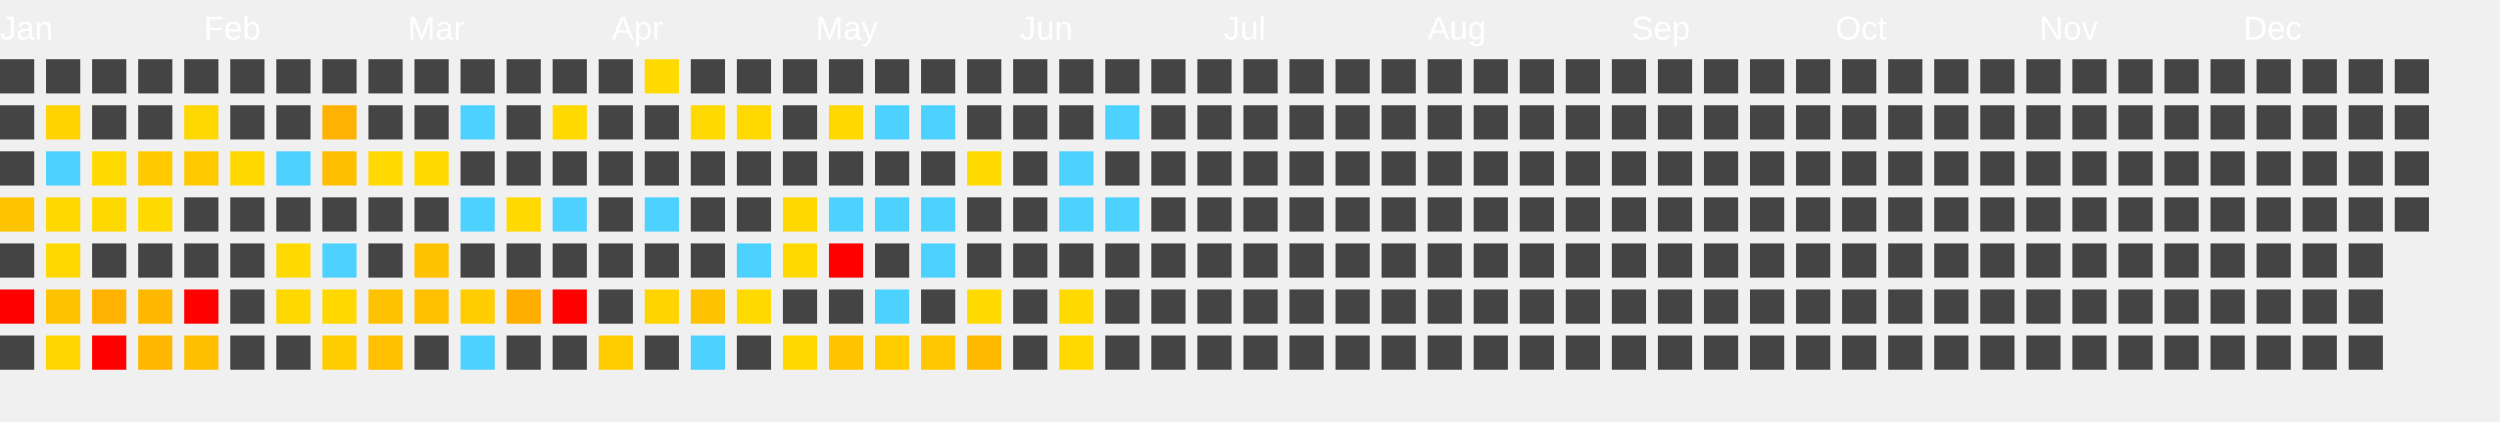
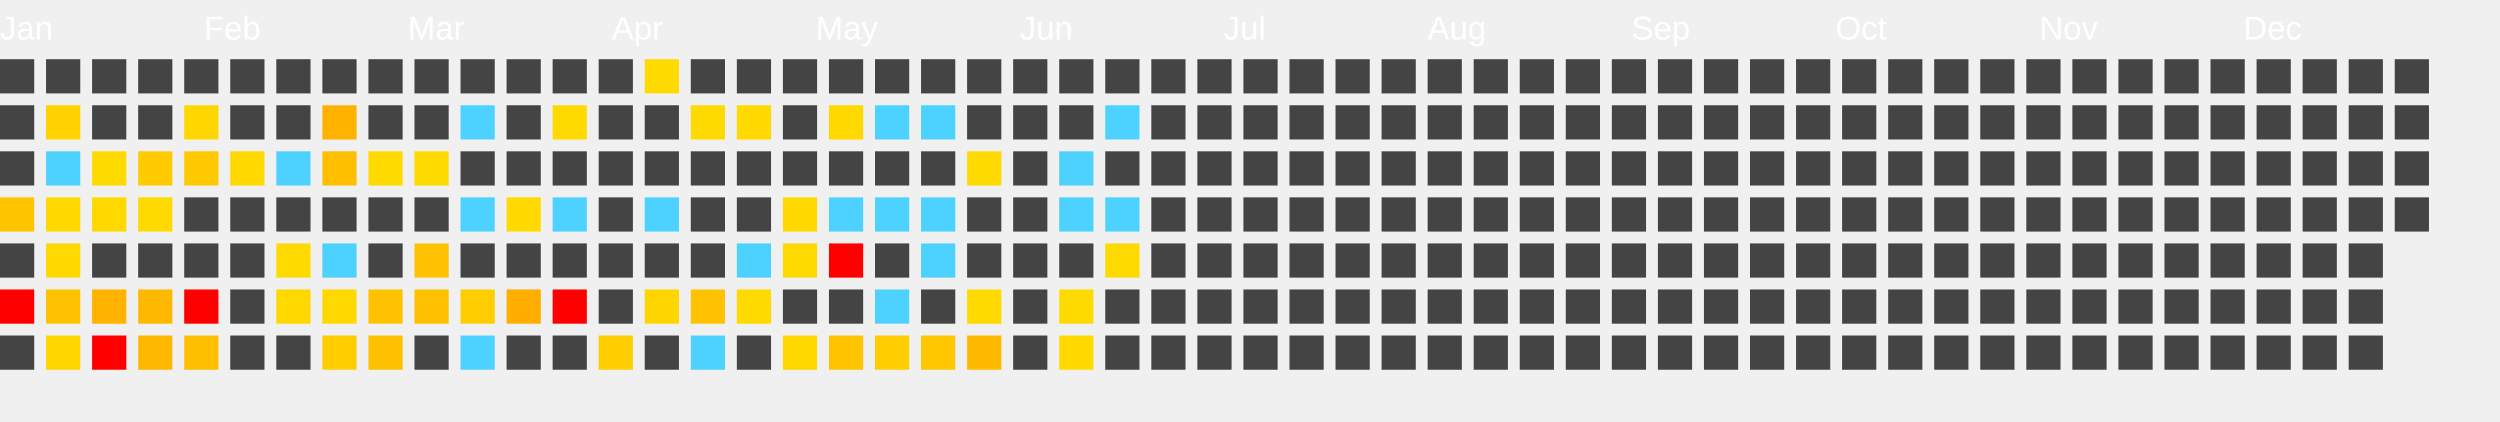
<svg xmlns="http://www.w3.org/2000/svg" baseProfile="full" height="32mm" version="1.1" viewBox="0,0,190,32" width="190mm">
  <defs />
  <rect fill="none" height="32" width="190" x="0" y="0" />
  <text fill="#FFFFFF" style="font-size:2.5px; font-family:Arial" x="0.0" y="3.0">Jan</text>
  <text fill="#FFFFFF" style="font-size:2.5px; font-family:Arial" x="15.5" y="3.0">Feb</text>
  <text fill="#FFFFFF" style="font-size:2.5px; font-family:Arial" x="31.0" y="3.0">Mar</text>
  <text fill="#FFFFFF" style="font-size:2.5px; font-family:Arial" x="46.5" y="3.0">Apr</text>
  <text fill="#FFFFFF" style="font-size:2.5px; font-family:Arial" x="62.0" y="3.0">May</text>
  <text fill="#FFFFFF" style="font-size:2.5px; font-family:Arial" x="77.5" y="3.0">Jun</text>
  <text fill="#FFFFFF" style="font-size:2.5px; font-family:Arial" x="93.0" y="3.0">Jul</text>
  <text fill="#FFFFFF" style="font-size:2.5px; font-family:Arial" x="108.5" y="3.0">Aug</text>
  <text fill="#FFFFFF" style="font-size:2.5px; font-family:Arial" x="124.0" y="3.0">Sep</text>
  <text fill="#FFFFFF" style="font-size:2.5px; font-family:Arial" x="139.5" y="3.0">Oct</text>
  <text fill="#FFFFFF" style="font-size:2.5px; font-family:Arial" x="155.0" y="3.0">Nov</text>
  <text fill="#FFFFFF" style="font-size:2.5px; font-family:Arial" x="170.5" y="3.0">Dec</text>
  <rect fill="#444444" height="2.6" width="2.6" x="0.0" y="4.5" />
  <rect fill="#444444" height="2.6" width="2.6" x="0.0" y="8.0" />
  <rect fill="#444444" height="2.6" width="2.6" x="0.0" y="11.5" />
  <rect fill="#ffc400" height="2.6" width="2.6" x="0.0" y="15.0" />
  <rect fill="#444444" height="2.6" width="2.6" x="0.0" y="18.5" />
  <rect fill="red" height="2.6" width="2.6" x="0.0" y="22.0" />
  <rect fill="#444444" height="2.6" width="2.6" x="0.0" y="25.5" />
  <rect fill="#444444" height="2.6" width="2.6" x="3.5" y="4.5" />
  <rect fill="#ffd200" height="2.6" width="2.6" x="3.5" y="8.0" />
  <rect fill="#4dd2ff" height="2.6" width="2.6" x="3.5" y="11.5" />
  <rect fill="#ffd800" height="2.6" width="2.6" x="3.5" y="15.0" />
  <rect fill="#ffd800" height="2.6" width="2.6" x="3.5" y="18.5" />
  <rect fill="#ffc200" height="2.6" width="2.6" x="3.5" y="22.0" />
  <rect fill="#ffd600" height="2.6" width="2.6" x="3.5" y="25.5" />
  <rect fill="#444444" height="2.6" width="2.6" x="7.0" y="4.5" />
  <rect fill="#444444" height="2.6" width="2.6" x="7.0" y="8.0" />
  <rect fill="#ffda00" height="2.6" width="2.6" x="7.0" y="11.5" />
  <rect fill="#ffd800" height="2.6" width="2.6" x="7.0" y="15.0" />
  <rect fill="#444444" height="2.6" width="2.6" x="7.0" y="18.5" />
  <rect fill="#ffb300" height="2.6" width="2.6" x="7.0" y="22.0" />
  <rect fill="red" height="2.6" width="2.6" x="7.0" y="25.5" />
  <rect fill="#444444" height="2.6" width="2.6" x="10.5" y="4.5" />
  <rect fill="#444444" height="2.6" width="2.6" x="10.5" y="8.0" />
  <rect fill="#ffca00" height="2.6" width="2.6" x="10.5" y="11.5" />
  <rect fill="#ffda00" height="2.6" width="2.6" x="10.5" y="15.0" />
  <rect fill="#444444" height="2.6" width="2.6" x="10.5" y="18.5" />
  <rect fill="#ffb800" height="2.6" width="2.6" x="10.5" y="22.0" />
  <rect fill="#ffb800" height="2.6" width="2.6" x="10.5" y="25.5" />
  <rect fill="#444444" height="2.6" width="2.6" x="14.0" y="4.5" />
  <rect fill="#ffd700" height="2.6" width="2.6" x="14.0" y="8.0" />
  <rect fill="#ffc900" height="2.6" width="2.6" x="14.0" y="11.5" />
  <rect fill="#444444" height="2.6" width="2.6" x="14.0" y="15.0" />
  <rect fill="#444444" height="2.6" width="2.6" x="14.0" y="18.5" />
  <rect fill="red" height="2.6" width="2.6" x="14.0" y="22.0" />
  <rect fill="#ffbe00" height="2.6" width="2.6" x="14.0" y="25.5" />
  <rect fill="#444444" height="2.6" width="2.6" x="17.5" y="4.5" />
  <rect fill="#444444" height="2.6" width="2.6" x="17.5" y="8.0" />
  <rect fill="#ffd800" height="2.6" width="2.6" x="17.5" y="11.5" />
  <rect fill="#444444" height="2.6" width="2.6" x="17.5" y="15.0" />
  <rect fill="#444444" height="2.6" width="2.6" x="17.5" y="18.5" />
  <rect fill="#444444" height="2.6" width="2.6" x="17.5" y="22.0" />
  <rect fill="#444444" height="2.6" width="2.6" x="17.5" y="25.5" />
  <rect fill="#444444" height="2.6" width="2.6" x="21.0" y="4.5" />
  <rect fill="#444444" height="2.6" width="2.6" x="21.0" y="8.0" />
  <rect fill="#4dd2ff" height="2.6" width="2.6" x="21.0" y="11.5" />
  <rect fill="#444444" height="2.6" width="2.6" x="21.0" y="15.0" />
  <rect fill="#ffda00" height="2.6" width="2.6" x="21.0" y="18.5" />
  <rect fill="#ffd800" height="2.6" width="2.6" x="21.0" y="22.0" />
  <rect fill="#444444" height="2.6" width="2.6" x="21.0" y="25.5" />
  <rect fill="#444444" height="2.6" width="2.6" x="24.5" y="4.5" />
  <rect fill="#ffb300" height="2.6" width="2.6" x="24.5" y="8.0" />
  <rect fill="#ffbe00" height="2.6" width="2.6" x="24.5" y="11.5" />
  <rect fill="#444444" height="2.6" width="2.6" x="24.5" y="15.0" />
  <rect fill="#4dd2ff" height="2.6" width="2.6" x="24.5" y="18.5" />
  <rect fill="#ffd800" height="2.6" width="2.6" x="24.5" y="22.0" />
  <rect fill="#ffcd00" height="2.6" width="2.6" x="24.5" y="25.5" />
  <rect fill="#444444" height="2.6" width="2.6" x="28.0" y="4.5" />
  <rect fill="#444444" height="2.6" width="2.6" x="28.0" y="8.0" />
  <rect fill="#ffda00" height="2.6" width="2.6" x="28.0" y="11.5" />
  <rect fill="#444444" height="2.6" width="2.6" x="28.0" y="15.0" />
  <rect fill="#444444" height="2.6" width="2.6" x="28.0" y="18.5" />
  <rect fill="#ffc200" height="2.6" width="2.6" x="28.0" y="22.0" />
  <rect fill="#ffc000" height="2.6" width="2.6" x="28.0" y="25.5" />
  <rect fill="#444444" height="2.6" width="2.6" x="31.5" y="4.5" />
  <rect fill="#444444" height="2.6" width="2.6" x="31.5" y="8.0" />
  <rect fill="#ffda00" height="2.6" width="2.6" x="31.5" y="11.5" />
  <rect fill="#444444" height="2.6" width="2.6" x="31.5" y="15.0" />
  <rect fill="#ffc200" height="2.6" width="2.6" x="31.5" y="18.5" />
  <rect fill="#ffc000" height="2.6" width="2.6" x="31.5" y="22.0" />
  <rect fill="#444444" height="2.6" width="2.6" x="31.5" y="25.5" />
  <rect fill="#444444" height="2.6" width="2.6" x="35.0" y="4.5" />
  <rect fill="#4dd2ff" height="2.6" width="2.6" x="35.0" y="8.0" />
  <rect fill="#444444" height="2.6" width="2.6" x="35.0" y="11.5" />
  <rect fill="#4dd2ff" height="2.6" width="2.6" x="35.0" y="15.0" />
  <rect fill="#444444" height="2.6" width="2.6" x="35.0" y="18.5" />
  <rect fill="#ffcd00" height="2.6" width="2.6" x="35.0" y="22.0" />
  <rect fill="#4dd2ff" height="2.6" width="2.6" x="35.0" y="25.5" />
  <rect fill="#444444" height="2.6" width="2.6" x="38.5" y="4.5" />
  <rect fill="#444444" height="2.6" width="2.6" x="38.5" y="8.0" />
  <rect fill="#444444" height="2.6" width="2.6" x="38.5" y="11.5" />
  <rect fill="#ffd900" height="2.6" width="2.6" x="38.5" y="15.0" />
  <rect fill="#444444" height="2.6" width="2.6" x="38.5" y="18.5" />
  <rect fill="#ffae00" height="2.6" width="2.6" x="38.5" y="22.0" />
  <rect fill="#444444" height="2.6" width="2.6" x="38.5" y="25.5" />
  <rect fill="#444444" height="2.6" width="2.6" x="42.0" y="4.5" />
  <rect fill="#ffda00" height="2.6" width="2.6" x="42.0" y="8.0" />
  <rect fill="#444444" height="2.6" width="2.6" x="42.0" y="11.5" />
  <rect fill="#4dd2ff" height="2.6" width="2.6" x="42.0" y="15.0" />
  <rect fill="#444444" height="2.6" width="2.6" x="42.0" y="18.5" />
  <rect fill="red" height="2.6" width="2.6" x="42.0" y="22.0" />
  <rect fill="#444444" height="2.6" width="2.6" x="42.0" y="25.5" />
  <rect fill="#444444" height="2.6" width="2.6" x="45.5" y="4.5" />
  <rect fill="#444444" height="2.6" width="2.6" x="45.5" y="8.0" />
  <rect fill="#444444" height="2.6" width="2.6" x="45.5" y="11.5" />
  <rect fill="#444444" height="2.6" width="2.6" x="45.5" y="15.0" />
  <rect fill="#444444" height="2.6" width="2.6" x="45.5" y="18.5" />
  <rect fill="#444444" height="2.6" width="2.6" x="45.5" y="22.0" />
  <rect fill="#ffcd00" height="2.6" width="2.6" x="45.5" y="25.5" />
  <rect fill="#ffda00" height="2.6" width="2.6" x="49.0" y="4.5" />
  <rect fill="#444444" height="2.6" width="2.6" x="49.0" y="8.0" />
  <rect fill="#444444" height="2.6" width="2.6" x="49.0" y="11.5" />
  <rect fill="#4dd2ff" height="2.6" width="2.6" x="49.0" y="15.0" />
  <rect fill="#444444" height="2.6" width="2.6" x="49.0" y="18.5" />
  <rect fill="#ffd500" height="2.6" width="2.6" x="49.0" y="22.0" />
  <rect fill="#444444" height="2.6" width="2.6" x="49.0" y="25.5" />
  <rect fill="#444444" height="2.6" width="2.6" x="52.5" y="4.5" />
  <rect fill="#ffda00" height="2.6" width="2.6" x="52.5" y="8.0" />
  <rect fill="#444444" height="2.6" width="2.6" x="52.5" y="11.5" />
  <rect fill="#444444" height="2.6" width="2.6" x="52.5" y="15.0" />
  <rect fill="#444444" height="2.6" width="2.6" x="52.5" y="18.5" />
  <rect fill="#ffc200" height="2.6" width="2.6" x="52.5" y="22.0" />
  <rect fill="#4dd2ff" height="2.6" width="2.6" x="52.5" y="25.5" />
  <rect fill="#444444" height="2.6" width="2.6" x="56.0" y="4.5" />
  <rect fill="#ffd900" height="2.6" width="2.6" x="56.0" y="8.0" />
  <rect fill="#444444" height="2.6" width="2.6" x="56.0" y="11.5" />
  <rect fill="#444444" height="2.6" width="2.6" x="56.0" y="15.0" />
  <rect fill="#4dd2ff" height="2.6" width="2.6" x="56.0" y="18.5" />
  <rect fill="#ffda00" height="2.6" width="2.6" x="56.0" y="22.0" />
  <rect fill="#444444" height="2.6" width="2.6" x="56.0" y="25.5" />
  <rect fill="#444444" height="2.6" width="2.6" x="59.5" y="4.5" />
  <rect fill="#444444" height="2.6" width="2.6" x="59.5" y="8.0" />
  <rect fill="#444444" height="2.6" width="2.6" x="59.5" y="11.5" />
  <rect fill="#ffd800" height="2.6" width="2.6" x="59.5" y="15.0" />
  <rect fill="#ffda00" height="2.6" width="2.6" x="59.5" y="18.5" />
  <rect fill="#444444" height="2.6" width="2.6" x="59.5" y="22.0" />
  <rect fill="#ffd800" height="2.6" width="2.6" x="59.5" y="25.5" />
  <rect fill="#444444" height="2.6" width="2.6" x="63.0" y="4.5" />
  <rect fill="#ffd800" height="2.6" width="2.6" x="63.0" y="8.0" />
  <rect fill="#444444" height="2.6" width="2.6" x="63.0" y="11.5" />
  <rect fill="#4dd2ff" height="2.6" width="2.6" x="63.0" y="15.0" />
  <rect fill="red" height="2.6" width="2.6" x="63.0" y="18.5" />
  <rect fill="#444444" height="2.6" width="2.6" x="63.0" y="22.0" />
  <rect fill="#ffc300" height="2.6" width="2.6" x="63.0" y="25.5" />
  <rect fill="#444444" height="2.6" width="2.6" x="66.5" y="4.5" />
  <rect fill="#4dd2ff" height="2.6" width="2.6" x="66.5" y="8.0" />
  <rect fill="#444444" height="2.6" width="2.6" x="66.5" y="11.5" />
  <rect fill="#4dd2ff" height="2.6" width="2.6" x="66.5" y="15.0" />
  <rect fill="#444444" height="2.6" width="2.6" x="66.5" y="18.5" />
  <rect fill="#4dd2ff" height="2.6" width="2.6" x="66.5" y="22.0" />
  <rect fill="#ffcd00" height="2.6" width="2.6" x="66.5" y="25.5" />
  <rect fill="#444444" height="2.6" width="2.6" x="70.0" y="4.5" />
  <rect fill="#4dd2ff" height="2.6" width="2.6" x="70.0" y="8.0" />
  <rect fill="#444444" height="2.6" width="2.6" x="70.0" y="11.5" />
  <rect fill="#4dd2ff" height="2.6" width="2.6" x="70.0" y="15.0" />
  <rect fill="#4dd2ff" height="2.6" width="2.6" x="70.0" y="18.5" />
  <rect fill="#444444" height="2.6" width="2.6" x="70.0" y="22.0" />
  <rect fill="#ffc700" height="2.6" width="2.6" x="70.0" y="25.5" />
  <rect fill="#444444" height="2.6" width="2.6" x="73.5" y="4.5" />
  <rect fill="#444444" height="2.6" width="2.6" x="73.5" y="8.0" />
  <rect fill="#ffda00" height="2.6" width="2.6" x="73.5" y="11.5" />
  <rect fill="#444444" height="2.6" width="2.6" x="73.5" y="15.0" />
  <rect fill="#444444" height="2.6" width="2.6" x="73.5" y="18.5" />
  <rect fill="#ffda00" height="2.6" width="2.6" x="73.5" y="22.0" />
  <rect fill="#ffba00" height="2.6" width="2.6" x="73.5" y="25.5" />
  <rect fill="#444444" height="2.6" width="2.6" x="77.0" y="4.5" />
  <rect fill="#444444" height="2.6" width="2.6" x="77.0" y="8.0" />
  <rect fill="#444444" height="2.6" width="2.6" x="77.0" y="11.5" />
  <rect fill="#444444" height="2.6" width="2.6" x="77.0" y="15.0" />
  <rect fill="#444444" height="2.6" width="2.6" x="77.0" y="18.5" />
  <rect fill="#444444" height="2.6" width="2.6" x="77.0" y="22.0" />
  <rect fill="#444444" height="2.6" width="2.6" x="77.0" y="25.5" />
  <rect fill="#444444" height="2.6" width="2.6" x="80.5" y="4.5" />
  <rect fill="#444444" height="2.6" width="2.6" x="80.5" y="8.0" />
  <rect fill="#4dd2ff" height="2.6" width="2.6" x="80.5" y="11.5" />
  <rect fill="#4dd2ff" height="2.6" width="2.6" x="80.5" y="15.0" />
  <rect fill="#444444" height="2.6" width="2.6" x="80.5" y="18.5" />
  <rect fill="#ffda00" height="2.6" width="2.6" x="80.5" y="22.0" />
  <rect fill="#ffd900" height="2.6" width="2.6" x="80.5" y="25.5" />
  <rect fill="#444444" height="2.6" width="2.6" x="84.0" y="4.5" />
  <rect fill="#4dd2ff" height="2.6" width="2.6" x="84.0" y="8.0" />
  <rect fill="#444444" height="2.6" width="2.6" x="84.0" y="11.5" />
  <rect fill="#4dd2ff" height="2.6" width="2.6" x="84.0" y="15.0" />
-   <rect fill="#444444" height="2.6" width="2.6" x="84.0" y="18.5" />
+   <rect fill="#ffda00" height="2.6" width="2.6" x="84.0" y="18.5" />
  <rect fill="#444444" height="2.6" width="2.6" x="84.0" y="22.0" />
  <rect fill="#444444" height="2.6" width="2.6" x="84.0" y="25.5" />
  <rect fill="#444444" height="2.6" width="2.6" x="87.5" y="4.5" />
  <rect fill="#444444" height="2.6" width="2.6" x="87.5" y="8.0" />
  <rect fill="#444444" height="2.6" width="2.6" x="87.5" y="11.5" />
  <rect fill="#444444" height="2.6" width="2.6" x="87.5" y="15.0" />
  <rect fill="#444444" height="2.6" width="2.6" x="87.5" y="18.5" />
  <rect fill="#444444" height="2.6" width="2.6" x="87.5" y="22.0" />
  <rect fill="#444444" height="2.6" width="2.6" x="87.5" y="25.5" />
  <rect fill="#444444" height="2.6" width="2.6" x="91.0" y="4.5" />
  <rect fill="#444444" height="2.6" width="2.6" x="91.0" y="8.0" />
  <rect fill="#444444" height="2.6" width="2.6" x="91.0" y="11.5" />
  <rect fill="#444444" height="2.6" width="2.6" x="91.0" y="15.0" />
  <rect fill="#444444" height="2.6" width="2.6" x="91.0" y="18.5" />
  <rect fill="#444444" height="2.6" width="2.6" x="91.0" y="22.0" />
  <rect fill="#444444" height="2.6" width="2.6" x="91.0" y="25.5" />
  <rect fill="#444444" height="2.6" width="2.6" x="94.5" y="4.5" />
  <rect fill="#444444" height="2.6" width="2.6" x="94.5" y="8.0" />
  <rect fill="#444444" height="2.6" width="2.6" x="94.5" y="11.5" />
  <rect fill="#444444" height="2.6" width="2.6" x="94.5" y="15.0" />
  <rect fill="#444444" height="2.6" width="2.6" x="94.5" y="18.5" />
  <rect fill="#444444" height="2.6" width="2.6" x="94.5" y="22.0" />
  <rect fill="#444444" height="2.6" width="2.6" x="94.5" y="25.5" />
  <rect fill="#444444" height="2.6" width="2.6" x="98.0" y="4.5" />
  <rect fill="#444444" height="2.6" width="2.6" x="98.0" y="8.0" />
  <rect fill="#444444" height="2.6" width="2.6" x="98.0" y="11.5" />
  <rect fill="#444444" height="2.6" width="2.6" x="98.0" y="15.0" />
  <rect fill="#444444" height="2.6" width="2.6" x="98.0" y="18.5" />
  <rect fill="#444444" height="2.6" width="2.6" x="98.0" y="22.0" />
  <rect fill="#444444" height="2.6" width="2.6" x="98.0" y="25.5" />
  <rect fill="#444444" height="2.6" width="2.6" x="101.5" y="4.5" />
  <rect fill="#444444" height="2.6" width="2.6" x="101.5" y="8.0" />
  <rect fill="#444444" height="2.6" width="2.6" x="101.5" y="11.5" />
  <rect fill="#444444" height="2.6" width="2.6" x="101.5" y="15.0" />
  <rect fill="#444444" height="2.6" width="2.6" x="101.5" y="18.5" />
  <rect fill="#444444" height="2.6" width="2.6" x="101.5" y="22.0" />
  <rect fill="#444444" height="2.6" width="2.6" x="101.5" y="25.5" />
  <rect fill="#444444" height="2.6" width="2.6" x="105.0" y="4.5" />
  <rect fill="#444444" height="2.6" width="2.6" x="105.0" y="8.0" />
  <rect fill="#444444" height="2.6" width="2.6" x="105.0" y="11.5" />
  <rect fill="#444444" height="2.6" width="2.6" x="105.0" y="15.0" />
  <rect fill="#444444" height="2.6" width="2.6" x="105.0" y="18.5" />
  <rect fill="#444444" height="2.6" width="2.6" x="105.0" y="22.0" />
  <rect fill="#444444" height="2.6" width="2.6" x="105.0" y="25.5" />
  <rect fill="#444444" height="2.6" width="2.6" x="108.5" y="4.5" />
  <rect fill="#444444" height="2.6" width="2.6" x="108.5" y="8.0" />
  <rect fill="#444444" height="2.6" width="2.6" x="108.5" y="11.5" />
  <rect fill="#444444" height="2.6" width="2.6" x="108.5" y="15.0" />
  <rect fill="#444444" height="2.6" width="2.6" x="108.5" y="18.5" />
  <rect fill="#444444" height="2.6" width="2.6" x="108.5" y="22.0" />
  <rect fill="#444444" height="2.6" width="2.6" x="108.5" y="25.5" />
  <rect fill="#444444" height="2.6" width="2.6" x="112.0" y="4.5" />
  <rect fill="#444444" height="2.6" width="2.6" x="112.0" y="8.0" />
  <rect fill="#444444" height="2.6" width="2.6" x="112.0" y="11.5" />
  <rect fill="#444444" height="2.6" width="2.6" x="112.0" y="15.0" />
  <rect fill="#444444" height="2.6" width="2.6" x="112.0" y="18.5" />
  <rect fill="#444444" height="2.6" width="2.6" x="112.0" y="22.0" />
  <rect fill="#444444" height="2.6" width="2.6" x="112.0" y="25.5" />
  <rect fill="#444444" height="2.6" width="2.6" x="115.5" y="4.5" />
  <rect fill="#444444" height="2.6" width="2.6" x="115.5" y="8.0" />
  <rect fill="#444444" height="2.6" width="2.6" x="115.5" y="11.5" />
  <rect fill="#444444" height="2.6" width="2.6" x="115.5" y="15.0" />
  <rect fill="#444444" height="2.6" width="2.6" x="115.5" y="18.5" />
  <rect fill="#444444" height="2.6" width="2.6" x="115.5" y="22.0" />
  <rect fill="#444444" height="2.6" width="2.6" x="115.5" y="25.5" />
  <rect fill="#444444" height="2.6" width="2.6" x="119.0" y="4.5" />
  <rect fill="#444444" height="2.6" width="2.6" x="119.0" y="8.0" />
  <rect fill="#444444" height="2.6" width="2.6" x="119.0" y="11.5" />
  <rect fill="#444444" height="2.6" width="2.6" x="119.0" y="15.0" />
  <rect fill="#444444" height="2.6" width="2.6" x="119.0" y="18.5" />
  <rect fill="#444444" height="2.6" width="2.6" x="119.0" y="22.0" />
  <rect fill="#444444" height="2.6" width="2.6" x="119.0" y="25.5" />
  <rect fill="#444444" height="2.6" width="2.6" x="122.5" y="4.5" />
  <rect fill="#444444" height="2.6" width="2.6" x="122.5" y="8.0" />
  <rect fill="#444444" height="2.6" width="2.6" x="122.5" y="11.5" />
  <rect fill="#444444" height="2.6" width="2.6" x="122.5" y="15.0" />
  <rect fill="#444444" height="2.6" width="2.6" x="122.5" y="18.5" />
  <rect fill="#444444" height="2.6" width="2.6" x="122.5" y="22.0" />
  <rect fill="#444444" height="2.6" width="2.6" x="122.5" y="25.5" />
  <rect fill="#444444" height="2.6" width="2.6" x="126.0" y="4.5" />
  <rect fill="#444444" height="2.6" width="2.6" x="126.0" y="8.0" />
  <rect fill="#444444" height="2.6" width="2.6" x="126.0" y="11.5" />
  <rect fill="#444444" height="2.6" width="2.6" x="126.0" y="15.0" />
  <rect fill="#444444" height="2.6" width="2.6" x="126.0" y="18.5" />
  <rect fill="#444444" height="2.6" width="2.6" x="126.0" y="22.0" />
  <rect fill="#444444" height="2.6" width="2.6" x="126.0" y="25.5" />
  <rect fill="#444444" height="2.6" width="2.6" x="129.5" y="4.5" />
  <rect fill="#444444" height="2.6" width="2.6" x="129.5" y="8.0" />
  <rect fill="#444444" height="2.6" width="2.6" x="129.5" y="11.5" />
  <rect fill="#444444" height="2.6" width="2.6" x="129.5" y="15.0" />
  <rect fill="#444444" height="2.6" width="2.6" x="129.5" y="18.5" />
  <rect fill="#444444" height="2.6" width="2.6" x="129.5" y="22.0" />
  <rect fill="#444444" height="2.6" width="2.6" x="129.5" y="25.5" />
  <rect fill="#444444" height="2.6" width="2.6" x="133.0" y="4.5" />
  <rect fill="#444444" height="2.6" width="2.6" x="133.0" y="8.0" />
  <rect fill="#444444" height="2.6" width="2.6" x="133.0" y="11.5" />
  <rect fill="#444444" height="2.6" width="2.6" x="133.0" y="15.0" />
  <rect fill="#444444" height="2.6" width="2.6" x="133.0" y="18.5" />
  <rect fill="#444444" height="2.6" width="2.6" x="133.0" y="22.0" />
  <rect fill="#444444" height="2.6" width="2.6" x="133.0" y="25.5" />
  <rect fill="#444444" height="2.6" width="2.6" x="136.5" y="4.5" />
  <rect fill="#444444" height="2.6" width="2.6" x="136.5" y="8.0" />
  <rect fill="#444444" height="2.6" width="2.6" x="136.5" y="11.5" />
  <rect fill="#444444" height="2.6" width="2.6" x="136.5" y="15.0" />
  <rect fill="#444444" height="2.6" width="2.6" x="136.5" y="18.5" />
  <rect fill="#444444" height="2.6" width="2.6" x="136.5" y="22.0" />
  <rect fill="#444444" height="2.6" width="2.6" x="136.5" y="25.5" />
  <rect fill="#444444" height="2.6" width="2.6" x="140.0" y="4.5" />
  <rect fill="#444444" height="2.6" width="2.6" x="140.0" y="8.0" />
  <rect fill="#444444" height="2.6" width="2.6" x="140.0" y="11.5" />
  <rect fill="#444444" height="2.6" width="2.6" x="140.0" y="15.0" />
  <rect fill="#444444" height="2.6" width="2.6" x="140.0" y="18.5" />
  <rect fill="#444444" height="2.6" width="2.6" x="140.0" y="22.0" />
  <rect fill="#444444" height="2.6" width="2.6" x="140.0" y="25.5" />
  <rect fill="#444444" height="2.6" width="2.6" x="143.5" y="4.5" />
  <rect fill="#444444" height="2.6" width="2.6" x="143.5" y="8.0" />
  <rect fill="#444444" height="2.6" width="2.6" x="143.5" y="11.5" />
  <rect fill="#444444" height="2.6" width="2.6" x="143.5" y="15.0" />
  <rect fill="#444444" height="2.6" width="2.6" x="143.5" y="18.5" />
  <rect fill="#444444" height="2.6" width="2.6" x="143.5" y="22.0" />
  <rect fill="#444444" height="2.6" width="2.6" x="143.5" y="25.5" />
  <rect fill="#444444" height="2.6" width="2.6" x="147.0" y="4.5" />
  <rect fill="#444444" height="2.6" width="2.6" x="147.0" y="8.0" />
  <rect fill="#444444" height="2.6" width="2.6" x="147.0" y="11.5" />
  <rect fill="#444444" height="2.6" width="2.6" x="147.0" y="15.0" />
  <rect fill="#444444" height="2.6" width="2.6" x="147.0" y="18.5" />
  <rect fill="#444444" height="2.6" width="2.6" x="147.0" y="22.0" />
  <rect fill="#444444" height="2.6" width="2.6" x="147.0" y="25.5" />
  <rect fill="#444444" height="2.6" width="2.6" x="150.5" y="4.5" />
  <rect fill="#444444" height="2.6" width="2.6" x="150.5" y="8.0" />
  <rect fill="#444444" height="2.6" width="2.6" x="150.5" y="11.5" />
  <rect fill="#444444" height="2.6" width="2.6" x="150.5" y="15.0" />
  <rect fill="#444444" height="2.6" width="2.6" x="150.5" y="18.5" />
  <rect fill="#444444" height="2.6" width="2.6" x="150.5" y="22.0" />
  <rect fill="#444444" height="2.6" width="2.6" x="150.5" y="25.5" />
  <rect fill="#444444" height="2.6" width="2.6" x="154.0" y="4.5" />
  <rect fill="#444444" height="2.6" width="2.6" x="154.0" y="8.0" />
  <rect fill="#444444" height="2.6" width="2.6" x="154.0" y="11.5" />
  <rect fill="#444444" height="2.6" width="2.6" x="154.0" y="15.0" />
  <rect fill="#444444" height="2.6" width="2.6" x="154.0" y="18.5" />
  <rect fill="#444444" height="2.6" width="2.6" x="154.0" y="22.0" />
  <rect fill="#444444" height="2.6" width="2.6" x="154.0" y="25.5" />
  <rect fill="#444444" height="2.6" width="2.6" x="157.5" y="4.5" />
  <rect fill="#444444" height="2.6" width="2.6" x="157.5" y="8.0" />
  <rect fill="#444444" height="2.6" width="2.6" x="157.5" y="11.5" />
  <rect fill="#444444" height="2.6" width="2.6" x="157.5" y="15.0" />
  <rect fill="#444444" height="2.6" width="2.6" x="157.5" y="18.5" />
  <rect fill="#444444" height="2.6" width="2.6" x="157.5" y="22.0" />
  <rect fill="#444444" height="2.6" width="2.6" x="157.5" y="25.5" />
  <rect fill="#444444" height="2.6" width="2.6" x="161.0" y="4.5" />
  <rect fill="#444444" height="2.6" width="2.6" x="161.0" y="8.0" />
  <rect fill="#444444" height="2.6" width="2.6" x="161.0" y="11.5" />
  <rect fill="#444444" height="2.6" width="2.6" x="161.0" y="15.0" />
  <rect fill="#444444" height="2.6" width="2.6" x="161.0" y="18.5" />
  <rect fill="#444444" height="2.6" width="2.6" x="161.0" y="22.0" />
  <rect fill="#444444" height="2.6" width="2.6" x="161.0" y="25.5" />
  <rect fill="#444444" height="2.6" width="2.6" x="164.5" y="4.5" />
  <rect fill="#444444" height="2.6" width="2.6" x="164.5" y="8.0" />
  <rect fill="#444444" height="2.6" width="2.6" x="164.5" y="11.5" />
  <rect fill="#444444" height="2.6" width="2.6" x="164.5" y="15.0" />
  <rect fill="#444444" height="2.6" width="2.6" x="164.5" y="18.5" />
  <rect fill="#444444" height="2.6" width="2.6" x="164.5" y="22.0" />
  <rect fill="#444444" height="2.6" width="2.6" x="164.5" y="25.5" />
  <rect fill="#444444" height="2.6" width="2.6" x="168.0" y="4.5" />
  <rect fill="#444444" height="2.6" width="2.6" x="168.0" y="8.0" />
  <rect fill="#444444" height="2.6" width="2.6" x="168.0" y="11.5" />
  <rect fill="#444444" height="2.6" width="2.6" x="168.0" y="15.0" />
  <rect fill="#444444" height="2.6" width="2.6" x="168.0" y="18.5" />
  <rect fill="#444444" height="2.6" width="2.6" x="168.0" y="22.0" />
  <rect fill="#444444" height="2.6" width="2.6" x="168.0" y="25.5" />
  <rect fill="#444444" height="2.6" width="2.6" x="171.5" y="4.5" />
  <rect fill="#444444" height="2.6" width="2.6" x="171.5" y="8.0" />
  <rect fill="#444444" height="2.6" width="2.6" x="171.5" y="11.5" />
  <rect fill="#444444" height="2.6" width="2.6" x="171.5" y="15.0" />
  <rect fill="#444444" height="2.6" width="2.6" x="171.5" y="18.5" />
  <rect fill="#444444" height="2.6" width="2.6" x="171.5" y="22.0" />
  <rect fill="#444444" height="2.6" width="2.6" x="171.5" y="25.5" />
  <rect fill="#444444" height="2.6" width="2.6" x="175.0" y="4.5" />
  <rect fill="#444444" height="2.6" width="2.6" x="175.0" y="8.0" />
  <rect fill="#444444" height="2.6" width="2.6" x="175.0" y="11.5" />
  <rect fill="#444444" height="2.6" width="2.6" x="175.0" y="15.0" />
  <rect fill="#444444" height="2.6" width="2.6" x="175.0" y="18.5" />
  <rect fill="#444444" height="2.6" width="2.6" x="175.0" y="22.0" />
  <rect fill="#444444" height="2.6" width="2.6" x="175.0" y="25.5" />
  <rect fill="#444444" height="2.6" width="2.6" x="178.5" y="4.5" />
  <rect fill="#444444" height="2.6" width="2.6" x="178.5" y="8.0" />
  <rect fill="#444444" height="2.6" width="2.6" x="178.5" y="11.5" />
  <rect fill="#444444" height="2.6" width="2.6" x="178.5" y="15.0" />
  <rect fill="#444444" height="2.6" width="2.6" x="178.5" y="18.5" />
  <rect fill="#444444" height="2.6" width="2.6" x="178.5" y="22.0" />
  <rect fill="#444444" height="2.6" width="2.6" x="178.5" y="25.5" />
  <rect fill="#444444" height="2.6" width="2.6" x="182.0" y="4.5" />
  <rect fill="#444444" height="2.6" width="2.6" x="182.0" y="8.0" />
  <rect fill="#444444" height="2.6" width="2.6" x="182.0" y="11.5" />
  <rect fill="#444444" height="2.6" width="2.6" x="182.0" y="15.0" />
</svg>
